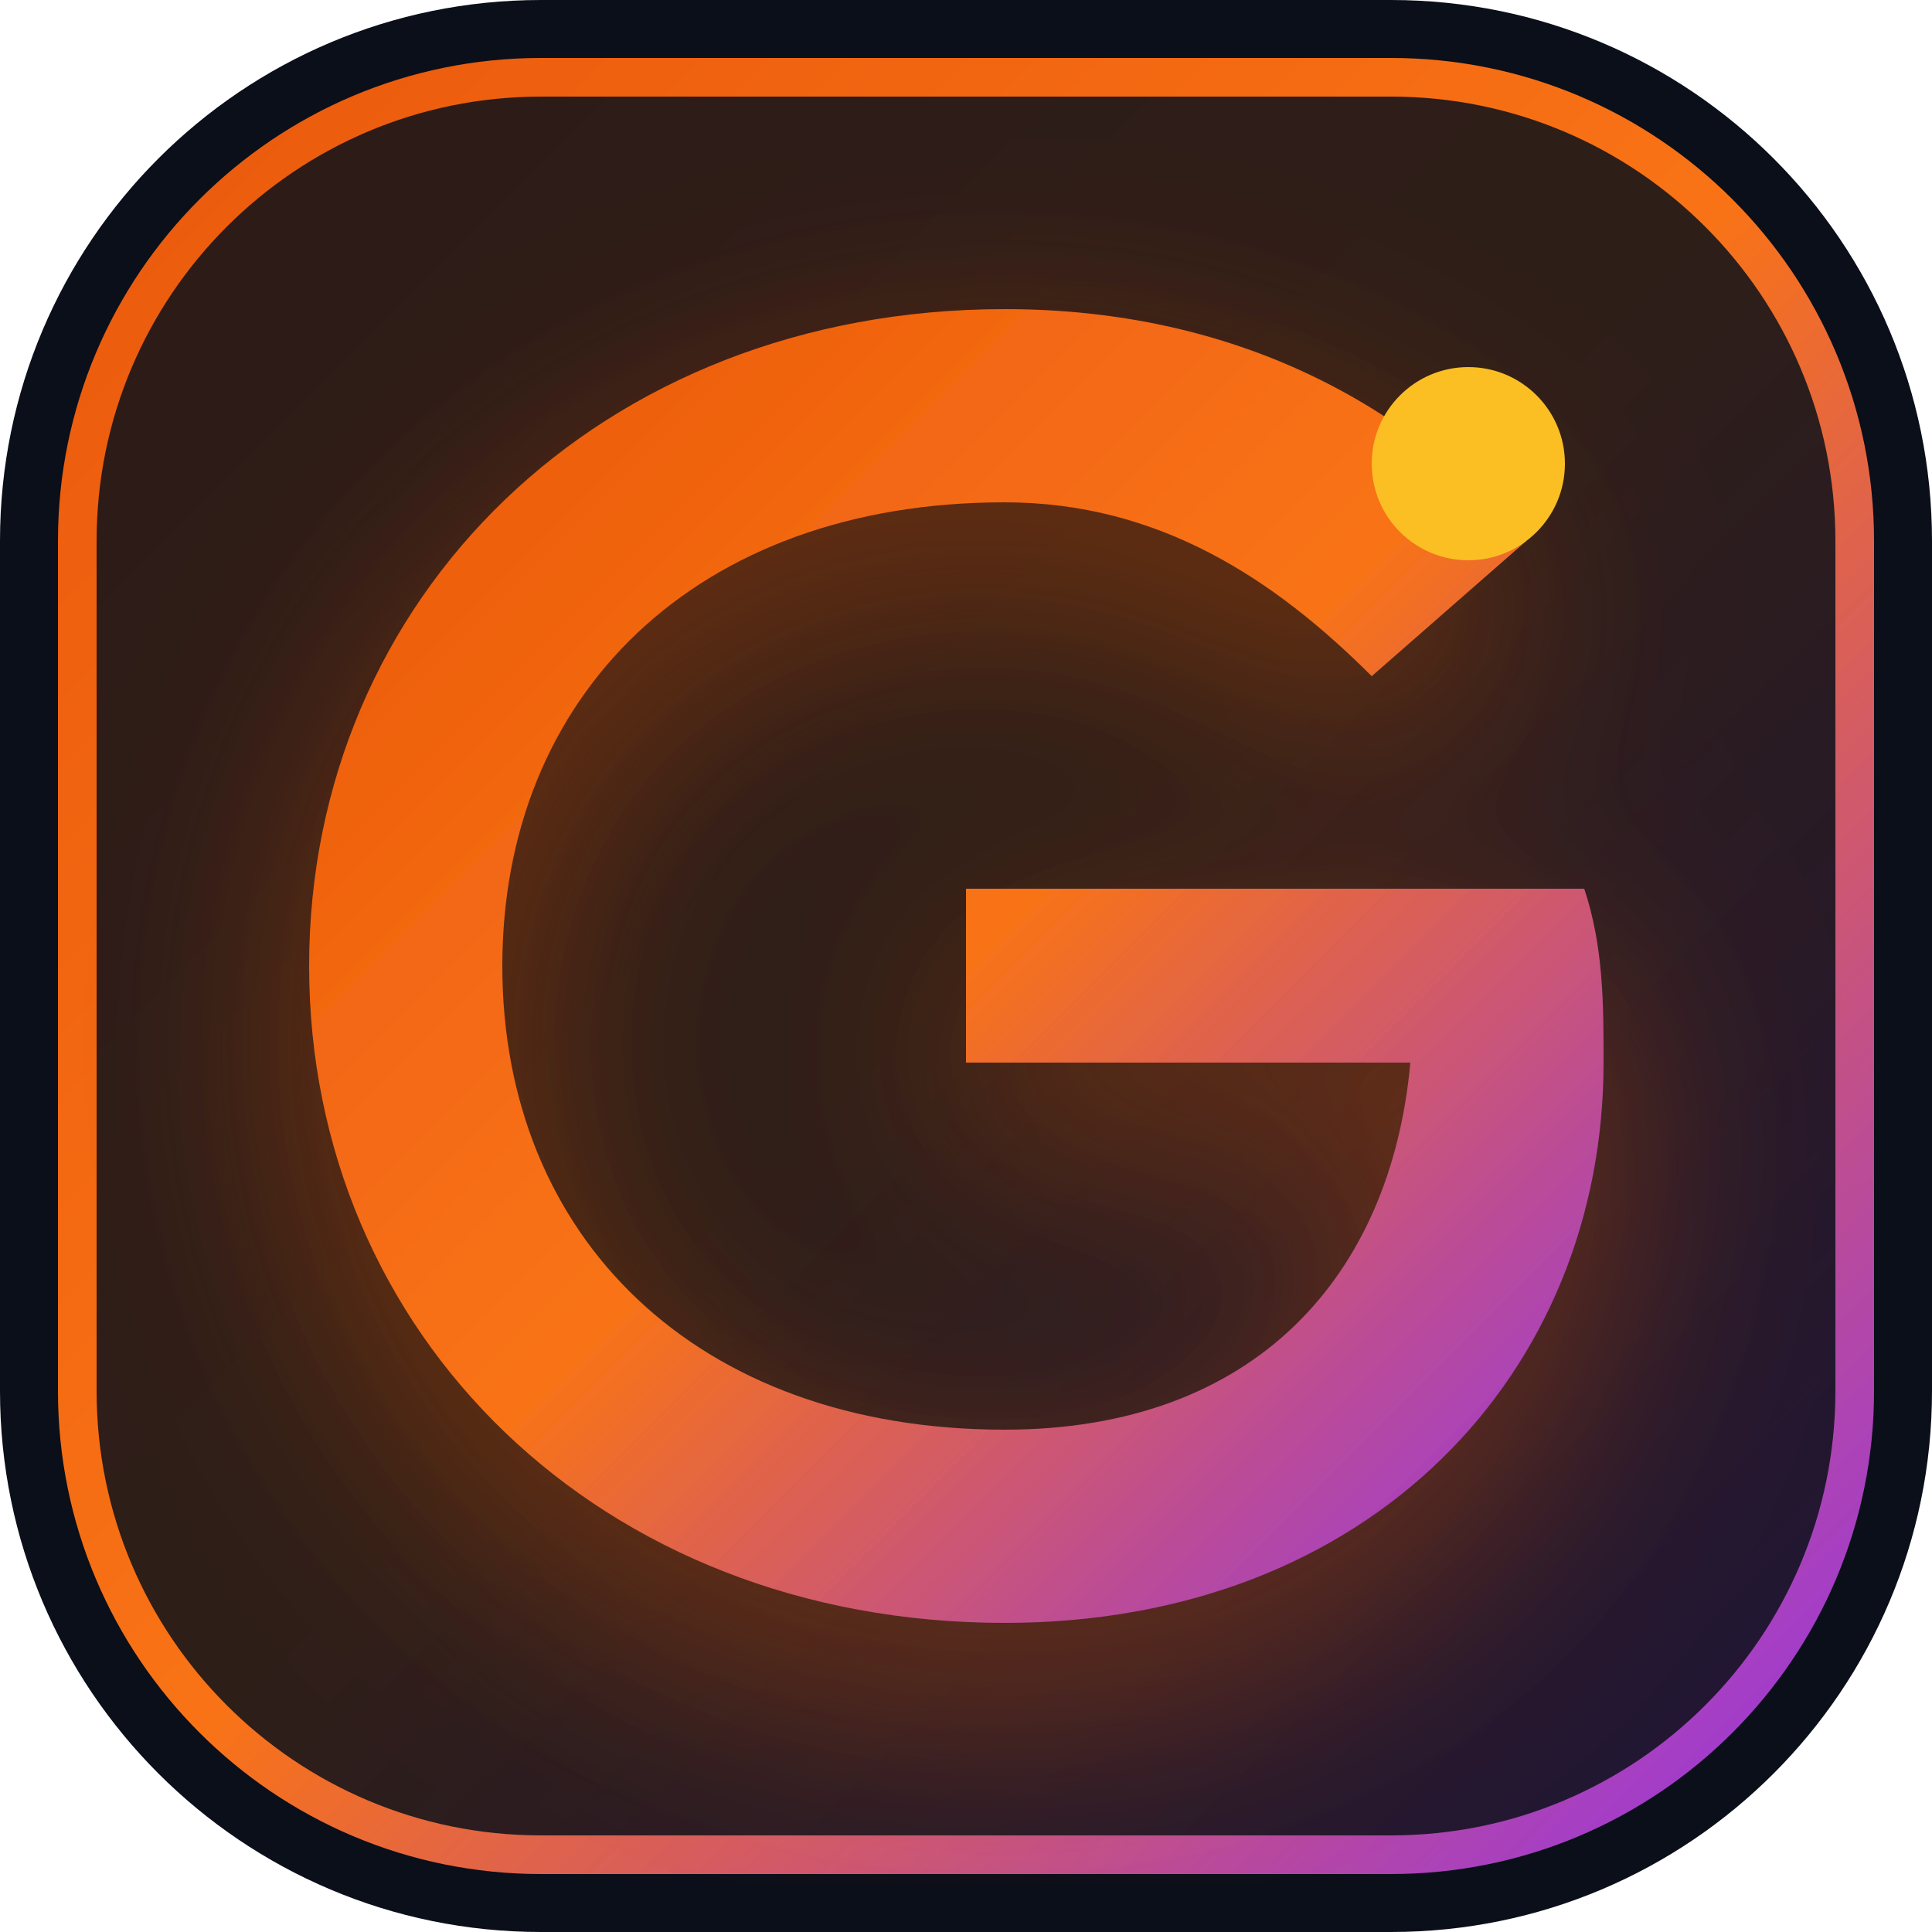
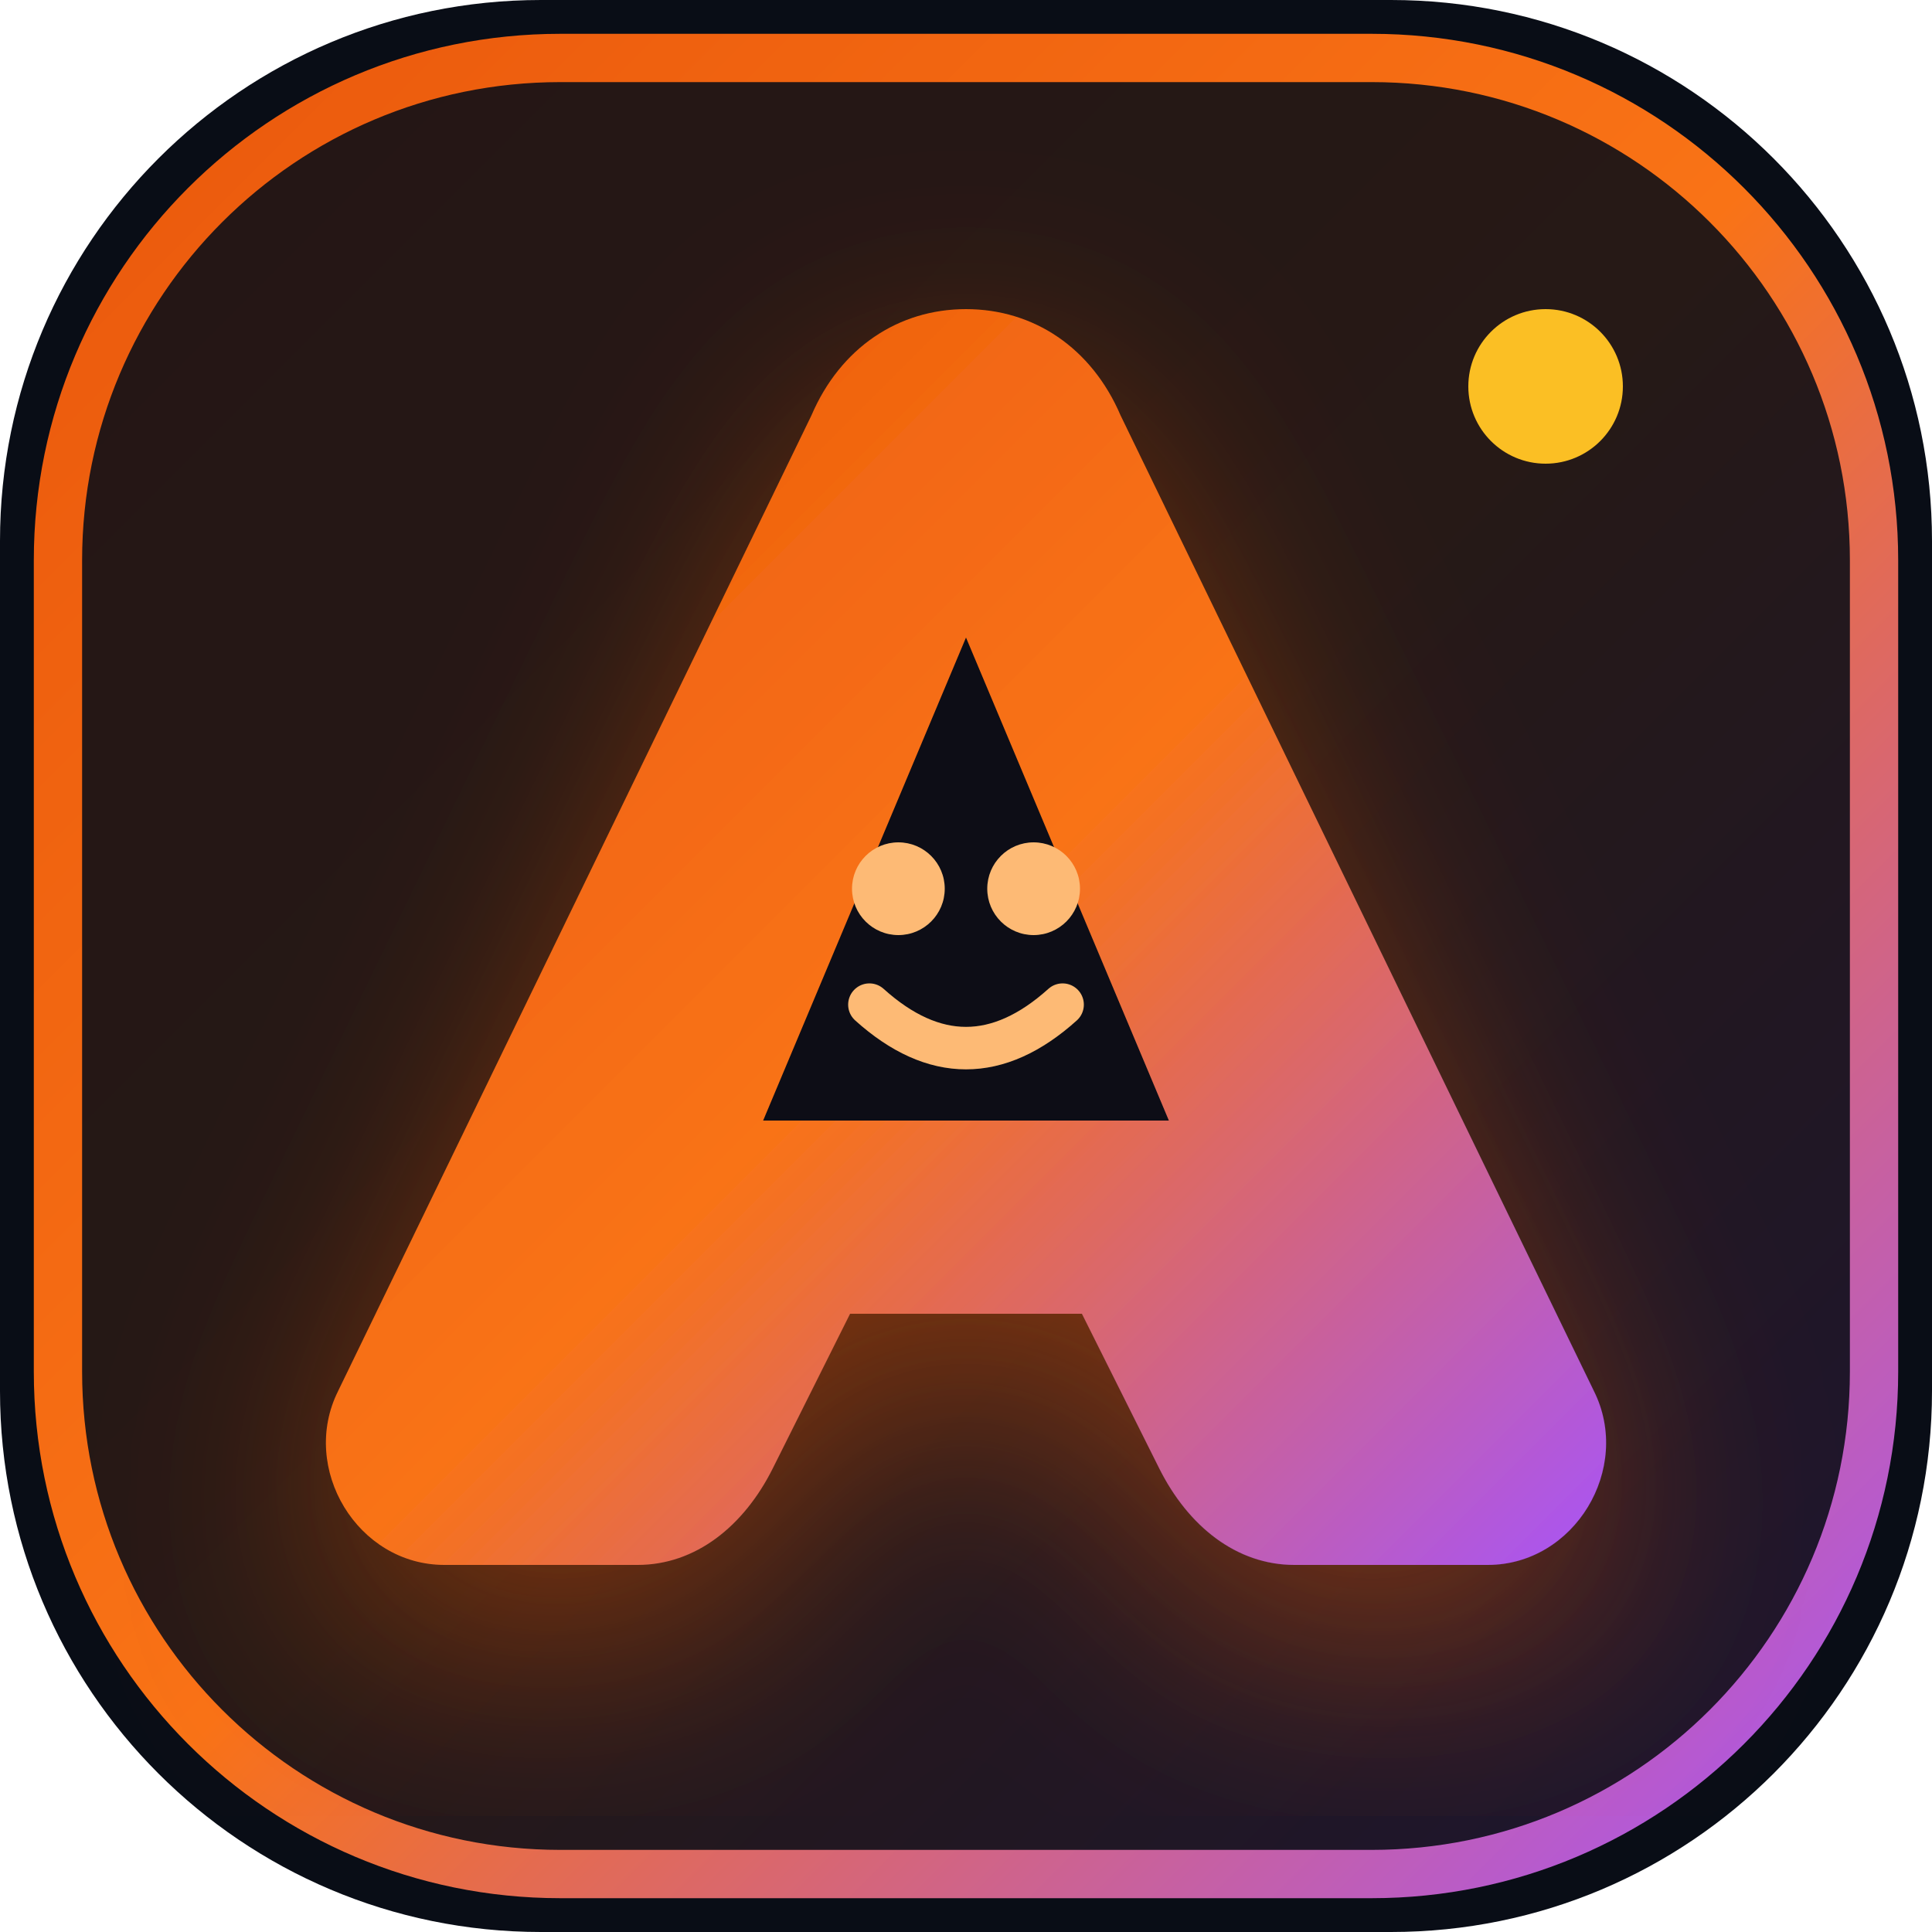
<svg xmlns="http://www.w3.org/2000/svg" viewBox="0 0 100 100" width="100%" height="100%">
  <defs>
-     <linearGradient id="gleeGrad" x1="0%" y1="0%" x2="100%" y2="100%">
+     <linearGradient id="kariGrad" x1="0%" y1="0%" x2="100%" y2="100%">
      <stop offset="0%" stop-color="#EA580C" />
      <stop offset="50%" stop-color="#F97316" />
-       <stop offset="100%" stop-color="#9333EA" />
+       <stop offset="100%" stop-color="#A855F7" />
    </linearGradient>
    <filter id="glow" x="-20%" y="-20%" width="140%" height="140%">
-       <feDropShadow dx="0" dy="4" stdDeviation="6" flood-color="#EA580C" flood-opacity="0.4" />
+       <feDropShadow dx="0" dy="4" stdDeviation="6" flood-color="#EA580C" flood-opacity="0.45" />
    </filter>
  </defs>
-   <rect width="100" height="100" rx="28" fill="#0b0f19" />
-   <rect x="4" y="4" width="92" height="92" rx="24" fill="url(#gleeGrad)" fill-opacity="0.15" stroke="url(#gleeGrad)" stroke-width="2" />
-   <path d="M 52 26 C 36 26 26 36 26 50 C 26 64 36 74 52 74 C 65 74 72 66 73 55 L 50 55 L 50 46 L 82 46 C 83 49 83 52 83 55 C 83 71 71 84 52 84 C 31 84 16 69 16 50 C 16 31 31 16 52 16 C 64 16 73 21 79 28 L 71 35 C 66 30 60 26 52 26 Z" fill="url(#gleeGrad)" filter="url(#glow)" />
-   <circle cx="76" cy="24" r="5" fill="#FBBF24" />
+   <rect width="100" height="100" rx="28" fill="#090d16" />
+   <rect x="3" y="3" width="94" height="94" rx="26" fill="url(#kariGrad)" fill-opacity="0.12" stroke="url(#kariGrad)" stroke-width="2.5" />
+   <g filter="url(#glow)">
+     <path d="M 50 16 C 53.5 16 56.5 18 58 21.5 L 82.5 72 C 84.5 76 81.5 81 77 81 L 67 81 C 64 81 61.5 79 60 76 L 56 68 L 44 68 L 40 76 C 38.5 79 36 81 33 81 L 23 81 C 18.5 81 15.5 76 17.5 72 L 42 21.5 C 43.5 18 46.5 16 50 16 Z" fill="url(#kariGrad)" />
+     <path d="M 50 33 L 60.5 58 L 39.5 58 Z" fill="#090d16" />
+     <circle cx="46.5" cy="46" r="2.4" fill="#FDBA74" />
+     <circle cx="53.5" cy="46" r="2.4" fill="#FDBA74" />
+     <path d="M 45 52 Q 50 56.5 55 52" fill="none" stroke="#FDBA74" stroke-width="2.2" stroke-linecap="round" />
+   </g>
+   <circle cx="80" cy="20" r="4" fill="#FBBF24" />
</svg>
